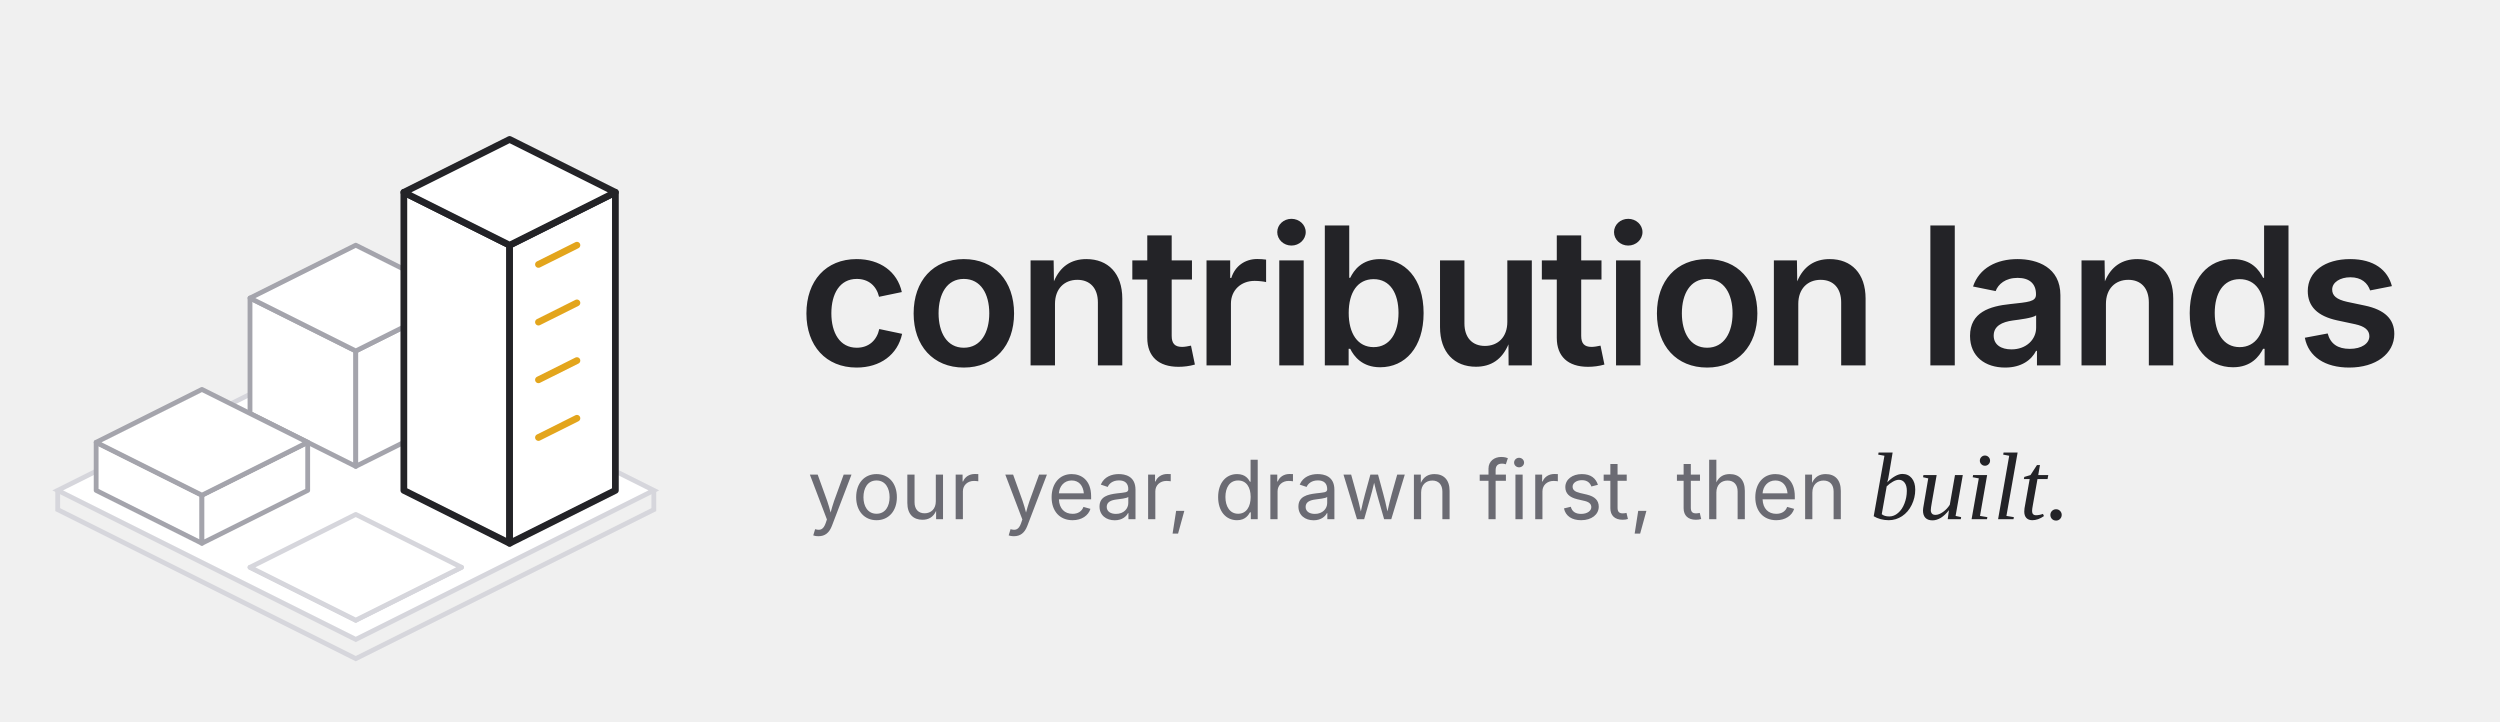
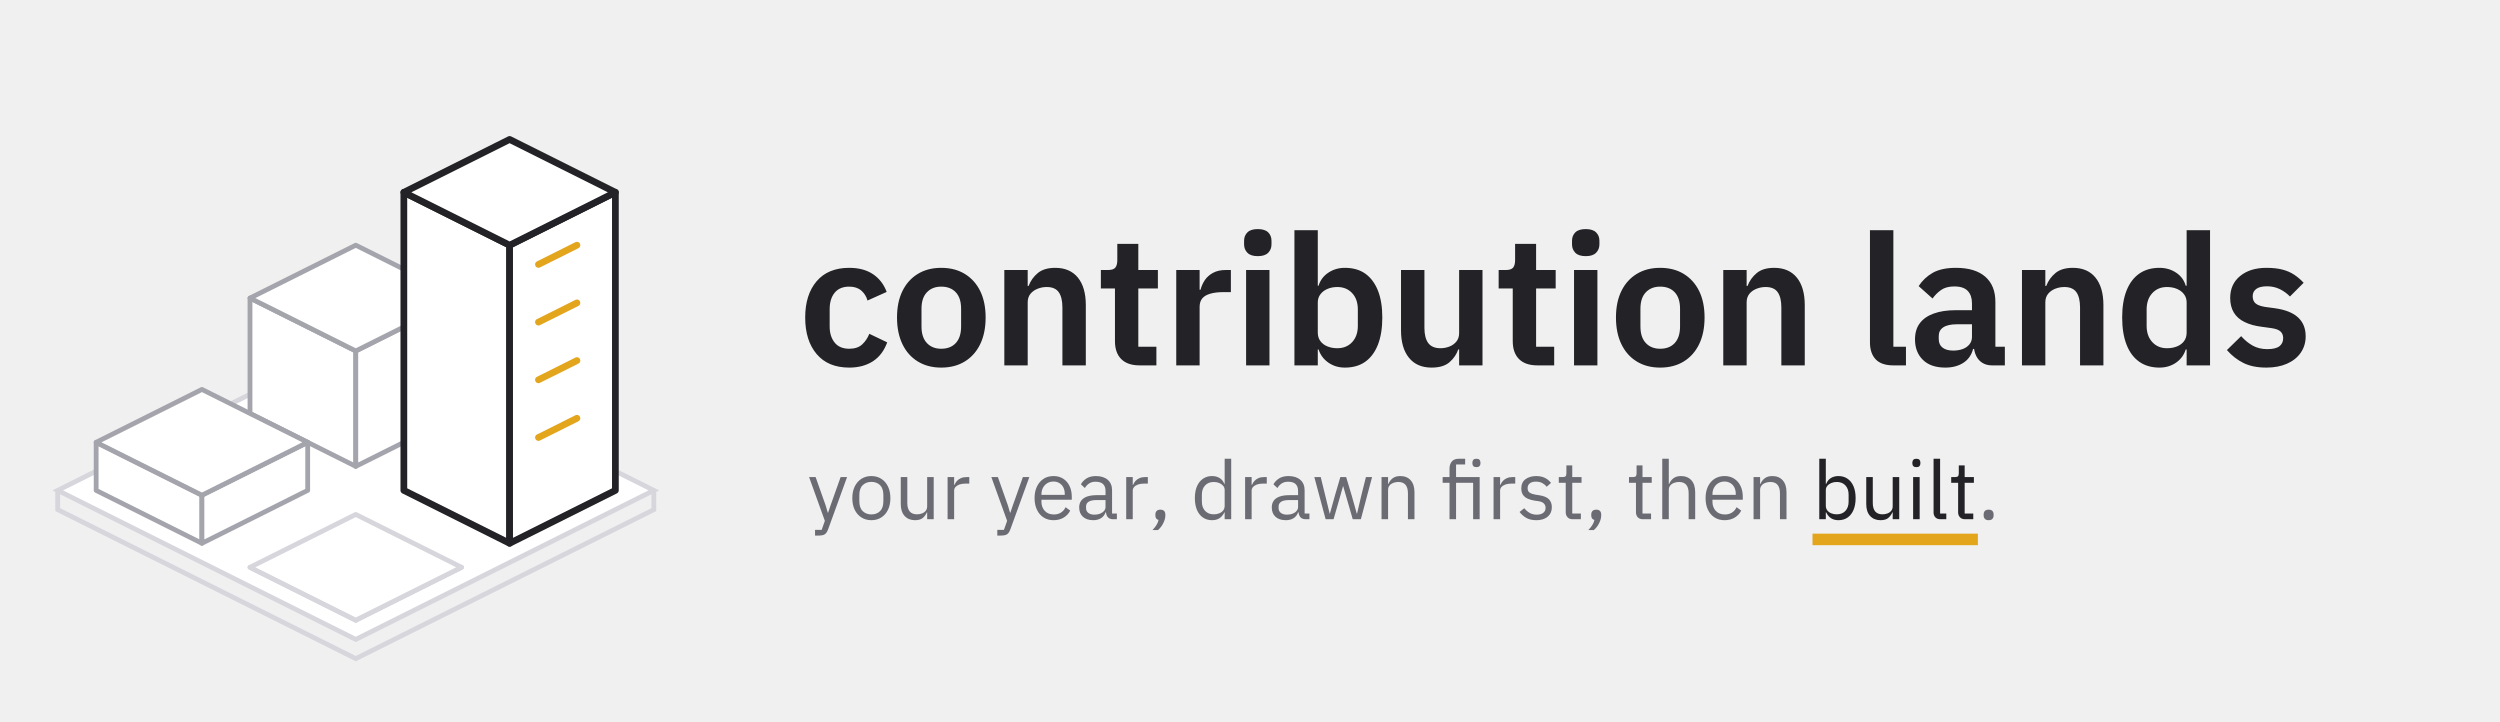
- <svg xmlns="http://www.w3.org/2000/svg" viewBox="0 0 520 150" width="520" height="150" role="img" aria-label="Contribution Lands">
+ <svg xmlns="http://www.w3.org/2000/svg" viewBox="0 0 520 150" width="520" height="150" role="img" aria-label="Contribution Lands: your year, drawn first, then built.">
  <g transform="translate(14,10)">
    <polygon points="-2.0,92.0 60.0,61.0 122.0,92.0 60.0,123.0" fill="#ffffff" stroke="#d6d6dc" stroke-width="1" />
    <polyline points="-2.0,92.0 -2.0,96.0 60.0,127.0 122.0,96.0 122.0,92.0" fill="none" stroke="#d6d6dc" stroke-width="1" />
    <polygon points="38.0,52.0 60.0,63.0 60.0,87.0 38.0,76.0" fill="#ffffff" stroke="#a4a4ac" stroke-width="1" stroke-linejoin="round" />
    <polygon points="82.0,52.0 60.0,63.0 60.0,87.0 82.0,76.0" fill="#ffffff" stroke="#a4a4ac" stroke-width="1" stroke-linejoin="round" />
    <polygon points="60.0,41.0 82.0,52.0 60.0,63.0 38.0,52.0" fill="#ffffff" stroke="#a4a4ac" stroke-width="1" stroke-linejoin="round" />
    <polygon points="6.0,82.0 28.0,93.0 28.0,103.0 6.0,92.0" fill="#ffffff" stroke="#a4a4ac" stroke-width="1" stroke-linejoin="round" />
    <polygon points="50.0,82.0 28.0,93.0 28.0,103.0 50.0,92.0" fill="#ffffff" stroke="#a4a4ac" stroke-width="1" stroke-linejoin="round" />
    <polygon points="28.0,71.0 50.0,82.0 28.0,93.0 6.0,82.0" fill="#ffffff" stroke="#a4a4ac" stroke-width="1" stroke-linejoin="round" />
    <polygon points="70.0,30.0 92.0,41.0 92.0,103.0 70.0,92.0" fill="#ffffff" stroke="#232327" stroke-width="1.4" stroke-linejoin="round" />
    <polygon points="114.0,30.0 92.0,41.0 92.0,103.0 114.0,92.0" fill="#ffffff" stroke="#232327" stroke-width="1.4" stroke-linejoin="round" />
    <polygon points="92.0,19.0 114.0,30.0 92.0,41.0 70.0,30.0" fill="#ffffff" stroke="#232327" stroke-width="1.4" stroke-linejoin="round" />
    <polygon points="38.0,108.0 60.0,119.0 60.0,119.0 38.0,108.0" fill="#ffffff" stroke="#d6d6dc" stroke-width="1" stroke-linejoin="round" />
    <polygon points="82.0,108.0 60.0,119.0 60.0,119.0 82.0,108.0" fill="#ffffff" stroke="#d6d6dc" stroke-width="1" stroke-linejoin="round" />
    <polygon points="60.0,97.0 82.0,108.0 60.0,119.0 38.0,108.0" fill="#ffffff" stroke="#d6d6dc" stroke-width="1" stroke-linejoin="round" />
    <line x1="98" y1="81" x2="106" y2="77" stroke="#e3a51c" stroke-width="1.4" stroke-linecap="round" />
    <line x1="98" y1="69" x2="106" y2="65" stroke="#e3a51c" stroke-width="1.4" stroke-linecap="round" />
    <line x1="98" y1="57" x2="106" y2="53" stroke="#e3a51c" stroke-width="1.4" stroke-linecap="round" />
    <line x1="98" y1="45" x2="106" y2="41" stroke="#e3a51c" stroke-width="1.4" stroke-linecap="round" />
  </g>
-   <text x="166" y="76" font-family="Inter, 'Helvetica Neue', Helvetica, Arial, sans-serif" font-size="40" font-weight="600" letter-spacing="-1" fill="#232327">contribution lands</text>
-   <text x="168" y="108" font-family="Inter, 'Helvetica Neue', Helvetica, Arial, sans-serif" font-size="17" fill="#6b6b73">your year, drawn first, then <tspan font-family="'Instrument Serif', 'Iowan Old Style', Georgia, 'Times New Roman', serif" font-style="italic" font-size="20" fill="#232327">built.</tspan>
-   </text>
+   <path fill="#232327" d="M176.64 76.46L176.64 76.46Q172.23 76.46 169.86 73.64Q167.48 70.83 167.48 66.04L167.48 66.04Q167.48 61.29 169.86 58.5Q172.23 55.71 176.64 55.71L176.64 55.71Q179.64 55.71 181.6 57.04Q183.56 58.37 184.43 60.72L184.43 60.72L180.44 62.51Q180.1 61.26 179.15 60.44Q178.2 59.62 176.64 59.62L176.64 59.62Q174.63 59.62 173.6 60.9Q172.57 62.17 172.57 64.3L172.57 64.3L172.57 67.91Q172.57 69.96 173.6 71.25Q174.63 72.54 176.64 72.54L176.64 72.54Q178.35 72.54 179.32 71.65Q180.29 70.76 180.82 69.43L180.82 69.43L184.54 71.21Q183.59 73.83 181.56 75.15Q179.53 76.46 176.64 76.46M195.77 76.46L195.77 76.46Q192.96 76.46 190.89 75.18Q188.82 73.91 187.7 71.57Q186.58 69.24 186.58 66.04L186.58 66.04Q186.58 62.85 187.7 60.55Q188.82 58.25 190.89 56.98Q192.96 55.71 195.77 55.71L195.77 55.71Q198.62 55.71 200.69 56.98Q202.76 58.25 203.89 60.55Q205.01 62.85 205.01 66.04L205.01 66.04Q205.01 69.24 203.89 71.57Q202.76 73.91 200.69 75.18Q198.62 76.46 195.77 76.46M195.77 72.54L195.77 72.54Q197.71 72.54 198.81 71.35Q199.91 70.15 199.91 67.91L199.91 67.91L199.91 64.22Q199.91 61.98 198.81 60.8Q197.71 59.62 195.77 59.62L195.77 59.62Q193.91 59.62 192.79 60.8Q191.67 61.98 191.67 64.22L191.67 64.22L191.67 67.91Q191.67 70.15 192.79 71.35Q193.91 72.54 195.77 72.54M213.76 62.89L213.76 76L208.9 76L208.9 56.16L213.76 56.16L213.76 59.47L213.95 59.47Q214.56 57.87 215.87 56.79Q217.18 55.71 219.5 55.71L219.5 55.71Q222.54 55.71 224.2 57.74Q225.85 59.77 225.85 63.46L225.85 63.46L225.85 76L220.98 76L220.98 63.95Q220.98 61.86 220.22 60.78Q219.46 59.7 217.72 59.7L217.72 59.7Q216.73 59.7 215.82 60.06Q214.9 60.42 214.33 61.12Q213.76 61.83 213.76 62.89L213.76 62.89M240.53 72.12L240.53 76L237.04 76Q234.53 76 233.22 74.69Q231.91 73.38 231.91 70.95L231.91 70.95L231.91 60L228.98 60L228.98 56.16L230.5 56.16Q231.6 56.16 232 55.65Q232.4 55.14 232.4 54.11L232.4 54.11L232.4 50.73L236.77 50.73L236.77 56.16L240.84 56.16L240.84 60L236.77 60L236.77 72.12L240.53 72.12M249.52 63.84L249.52 76L244.66 76L244.66 56.16L249.52 56.16L249.52 60.27L249.71 60.27Q249.98 59.2 250.6 58.27Q251.23 57.34 252.31 56.75Q253.4 56.16 254.95 56.16L254.95 56.16L256.02 56.16L256.02 60.76L254.5 60.76Q252.86 60.76 251.74 61.09Q250.62 61.41 250.07 62.07Q249.52 62.74 249.52 63.84L249.52 63.84M261.62 53.28L261.62 53.28Q260.14 53.28 259.46 52.57Q258.77 51.87 258.77 50.84L258.77 50.84L258.77 50.08Q258.77 49.02 259.46 48.34Q260.14 47.65 261.62 47.65L261.62 47.65Q263.1 47.65 263.79 48.34Q264.47 49.02 264.47 50.08L264.47 50.08L264.47 50.84Q264.47 51.87 263.79 52.57Q263.1 53.28 261.62 53.28M264.05 76L259.19 76L259.19 56.16L264.05 56.16L264.05 76M274.1 76L269.24 76L269.24 47.88L274.1 47.88L274.1 59.43L274.26 59.43Q274.79 57.72 276.29 56.72Q277.79 55.71 279.73 55.71L279.73 55.71Q282.27 55.71 283.98 56.92Q285.69 58.14 286.61 60.44Q287.52 62.74 287.52 66.04L287.52 66.04Q287.52 69.35 286.61 71.69Q285.69 74.02 283.98 75.24Q282.27 76.46 279.73 76.46L279.73 76.46Q277.79 76.46 276.31 75.43Q274.83 74.4 274.26 72.69L274.26 72.69L274.1 72.69L274.1 76M278.17 72.43L278.17 72.43Q280.07 72.43 281.25 71.16Q282.43 69.88 282.43 67.79L282.43 67.79L282.43 64.37Q282.43 62.24 281.25 60.97Q280.07 59.7 278.17 59.7L278.17 59.7Q277.03 59.7 276.1 60.1Q275.17 60.5 274.64 61.22Q274.1 61.94 274.1 62.89L274.1 62.89L274.1 69.2Q274.1 70.22 274.64 70.95Q275.17 71.67 276.1 72.05Q277.03 72.43 278.17 72.43M308.36 76L303.5 76L303.5 72.69L303.31 72.69Q302.81 74.18 301.52 75.32Q300.23 76.46 297.76 76.46L297.76 76.46Q294.72 76.46 293.07 74.42Q291.41 72.39 291.41 68.7L291.41 68.7L291.41 56.16L296.28 56.16L296.28 68.21Q296.28 70.26 297.07 71.35Q297.87 72.43 299.62 72.43L299.62 72.43Q300.57 72.43 301.46 72.09Q302.36 71.74 302.93 71.04Q303.5 70.34 303.5 69.27L303.5 69.27L303.5 56.16L308.36 56.16L308.36 76M323.27 72.12L323.27 76L319.78 76Q317.27 76 315.96 74.69Q314.65 73.38 314.65 70.95L314.65 70.95L314.65 60L311.72 60L311.72 56.16L313.24 56.16Q314.34 56.16 314.74 55.65Q315.14 55.14 315.14 54.11L315.14 54.11L315.14 50.73L319.51 50.73L319.51 56.16L323.58 56.16L323.58 60L319.51 60L319.51 72.12L323.27 72.12M329.83 53.28L329.83 53.28Q328.35 53.28 327.66 52.57Q326.98 51.87 326.98 50.84L326.98 50.84L326.98 50.08Q326.98 49.02 327.66 48.34Q328.35 47.65 329.83 47.65L329.83 47.65Q331.31 47.65 331.99 48.34Q332.68 49.02 332.68 50.08L332.68 50.08L332.68 50.84Q332.68 51.87 331.99 52.57Q331.31 53.28 329.83 53.28M332.26 76L327.4 76L327.4 56.16L332.26 56.16L332.26 76M345.31 76.46L345.31 76.46Q342.5 76.46 340.43 75.18Q338.36 73.91 337.24 71.57Q336.12 69.24 336.12 66.04L336.12 66.04Q336.12 62.85 337.24 60.55Q338.36 58.25 340.43 56.98Q342.5 55.71 345.31 55.71L345.31 55.71Q348.16 55.71 350.23 56.98Q352.3 58.25 353.43 60.55Q354.55 62.85 354.55 66.04L354.55 66.04Q354.55 69.24 353.43 71.57Q352.3 73.91 350.23 75.18Q348.16 76.46 345.31 76.46M345.31 72.54L345.31 72.54Q347.25 72.54 348.35 71.35Q349.45 70.15 349.45 67.91L349.45 67.91L349.45 64.22Q349.45 61.98 348.35 60.8Q347.25 59.62 345.31 59.62L345.31 59.62Q343.45 59.62 342.33 60.8Q341.21 61.98 341.21 64.22L341.21 64.22L341.21 67.91Q341.21 70.15 342.33 71.35Q343.45 72.54 345.31 72.54M363.3 62.89L363.3 76L358.44 76L358.44 56.16L363.3 56.16L363.3 59.47L363.49 59.47Q364.1 57.87 365.41 56.79Q366.72 55.71 369.04 55.71L369.04 55.71Q372.08 55.71 373.74 57.74Q375.39 59.77 375.39 63.46L375.39 63.46L375.39 76L370.52 76L370.52 63.95Q370.52 61.86 369.76 60.78Q369 59.7 367.26 59.7L367.26 59.7Q366.27 59.7 365.36 60.06Q364.44 60.42 363.87 61.12Q363.3 61.83 363.3 62.89L363.3 62.89M396.44 72.12L396.44 76L393.82 76Q391.35 76 390.15 74.75Q388.95 73.49 388.95 71.21L388.95 71.21L388.95 47.88L393.82 47.88L393.82 72.12L396.44 72.12M417.01 72.12L417.01 76L414.32 76Q413.21 76 412.36 75.49Q411.5 74.97 411.03 73.99Q410.55 73 410.55 71.67L410.55 71.67L410.55 71.25L411.77 72.58L410.4 72.58Q409.91 74.48 408.37 75.47Q406.83 76.46 404.63 76.46L404.63 76.46Q401.59 76.46 399.95 74.84Q398.32 73.23 398.32 70.6L398.32 70.6Q398.32 68.55 399.33 67.22Q400.33 65.89 402.23 65.21Q404.13 64.52 406.79 64.52L406.79 64.52L410.17 64.52L410.17 63.08Q410.17 61.45 409.3 60.52Q408.43 59.58 406.49 59.58L406.49 59.58Q404.78 59.58 403.73 60.33Q402.69 61.07 401.97 62.09L401.97 62.09L399.08 59.51Q400.18 57.8 402 56.75Q403.83 55.71 406.83 55.71L406.83 55.71Q410.82 55.71 412.93 57.55Q415.04 59.39 415.04 62.78L415.04 62.78L415.04 72.12L417.01 72.12M410.17 70.07L410.17 67.45L407.06 67.45Q405.16 67.45 404.21 68.08Q403.26 68.7 403.26 69.88L403.26 69.88L403.26 70.53Q403.26 71.71 404.06 72.31Q404.85 72.92 406.26 72.92L406.26 72.92Q407.36 72.92 408.24 72.6Q409.11 72.28 409.64 71.63Q410.17 70.98 410.17 70.07L410.17 70.07M425.43 62.89L425.43 76L420.57 76L420.57 56.16L425.43 56.16L425.43 59.47L425.62 59.47Q426.23 57.87 427.54 56.79Q428.85 55.71 431.17 55.71L431.17 55.71Q434.21 55.71 435.86 57.74Q437.51 59.77 437.51 63.46L437.51 63.46L437.51 76L432.65 76L432.65 63.95Q432.65 61.86 431.89 60.78Q431.13 59.7 429.38 59.7L429.38 59.7Q428.39 59.7 427.48 60.06Q426.57 60.42 426 61.12Q425.43 61.83 425.43 62.89L425.43 62.89M459.69 76L454.82 76L454.82 72.69L454.63 72.69Q454.1 74.4 452.62 75.43Q451.14 76.46 449.16 76.46L449.16 76.46Q446.69 76.46 444.96 75.24Q443.23 74.02 442.32 71.69Q441.41 69.35 441.41 66.04L441.41 66.04Q441.41 62.74 442.32 60.44Q443.23 58.14 444.96 56.92Q446.69 55.71 449.16 55.71L449.16 55.71Q451.14 55.71 452.64 56.72Q454.14 57.72 454.63 59.43L454.63 59.43L454.82 59.43L454.82 47.88L459.69 47.88L459.69 76M450.72 72.43L450.72 72.43Q451.9 72.43 452.83 72.05Q453.76 71.67 454.29 70.95Q454.82 70.22 454.82 69.2L454.82 69.2L454.82 62.89Q454.82 61.94 454.29 61.22Q453.76 60.5 452.83 60.1Q451.9 59.7 450.72 59.7L450.72 59.7Q448.86 59.7 447.68 60.97Q446.5 62.24 446.5 64.37L446.5 64.37L446.5 67.79Q446.5 69.88 447.68 71.16Q448.86 72.43 450.72 72.43M471.41 76.46L471.41 76.46Q468.56 76.46 466.62 75.49Q464.68 74.52 463.2 72.81L463.2 72.81L466.16 69.92Q467.27 71.17 468.58 71.9Q469.89 72.62 471.6 72.62L471.6 72.62Q473.35 72.62 474.13 72.01Q474.9 71.4 474.9 70.34L474.9 70.34Q474.9 69.46 474.35 68.95Q473.8 68.44 472.47 68.25L472.47 68.25L470.5 67.98Q468.37 67.72 466.89 66.99Q465.4 66.27 464.64 65.02Q463.88 63.76 463.88 61.98L463.88 61.98Q463.88 59.09 465.96 57.4Q468.03 55.71 471.41 55.71L471.41 55.71Q473.35 55.71 474.73 56.07Q476.12 56.43 477.18 57.13Q478.25 57.84 479.16 58.82L479.16 58.82L476.31 61.67Q475.44 60.76 474.22 60.15Q473 59.55 471.56 59.55L471.56 59.55Q470.04 59.55 469.3 60.1Q468.56 60.65 468.56 61.6L468.56 61.6Q468.56 62.59 469.15 63.1Q469.74 63.61 471.14 63.84L471.14 63.84L473.16 64.11Q476.42 64.56 478 66.03Q479.58 67.49 479.58 69.96L479.58 69.96Q479.58 71.86 478.57 73.34Q477.56 74.82 475.72 75.64Q473.88 76.46 471.41 76.46" />
+   <path fill="#6b6b73" d="M172.25 106.62L172.73 105.2L174.85 99.23L176.19 99.23L172.27 110.04Q172.08 110.57 171.85 110.86Q171.62 111.16 171.25 111.28Q170.87 111.4 170.23 111.4L170.23 111.4L169.53 111.4L169.53 110.21L170.91 110.21L171.57 108.34L168.29 99.23L169.65 99.23L171.76 105.2L172.17 106.62L172.25 106.62M181.24 108.2L181.24 108.2Q180.07 108.2 179.18 107.63Q178.29 107.07 177.78 106.04Q177.28 105.01 177.28 103.61L177.28 103.61Q177.28 102.22 177.78 101.19Q178.29 100.16 179.18 99.59Q180.07 99.02 181.24 99.02L181.24 99.02Q182.42 99.02 183.31 99.59Q184.2 100.16 184.7 101.19Q185.2 102.22 185.2 103.61L185.2 103.61Q185.2 105.01 184.7 106.04Q184.2 107.07 183.31 107.63Q182.42 108.2 181.24 108.2M181.24 107L181.24 107Q182.35 107 183.05 106.32Q183.74 105.64 183.74 104.24L183.74 104.24L183.74 102.99Q183.74 101.59 183.05 100.91Q182.35 100.23 181.24 100.23L181.24 100.23Q180.16 100.23 179.45 100.91Q178.74 101.59 178.74 102.99L178.74 102.99L178.74 104.24Q178.74 105.64 179.45 106.32Q180.16 107 181.24 107M194.21 108L192.85 108L192.85 106.57L192.79 106.57Q192.53 107.2 191.98 107.7Q191.43 108.2 190.32 108.2L190.32 108.2Q188.98 108.2 188.17 107.33Q187.36 106.45 187.36 104.86L187.36 104.86L187.36 99.23L188.72 99.23L188.72 104.62Q188.72 105.79 189.23 106.39Q189.74 106.98 190.73 106.98L190.73 106.98Q191.27 106.98 191.76 106.8Q192.24 106.62 192.55 106.25Q192.85 105.88 192.85 105.3L192.85 105.3L192.85 99.23L194.21 99.23L194.21 108M198.46 102.05L198.46 108L197.1 108L197.1 99.23L198.46 99.23L198.46 100.84L198.55 100.84Q198.7 100.42 199.03 100.05Q199.35 99.69 199.86 99.46Q200.37 99.23 201.08 99.23L201.08 99.23L201.61 99.23L201.61 100.59L200.81 100.59Q200.08 100.59 199.55 100.78Q199.03 100.98 198.74 101.3Q198.46 101.63 198.46 102.05L198.46 102.05M210.16 106.62L210.64 105.2L212.76 99.23L214.1 99.23L210.18 110.04Q209.99 110.57 209.76 110.86Q209.53 111.16 209.16 111.28Q208.78 111.4 208.14 111.4L208.14 111.4L207.44 111.4L207.44 110.21L208.82 110.21L209.48 108.34L206.2 99.23L207.56 99.23L209.67 105.2L210.08 106.62L210.16 106.62M219.14 108.2L219.14 108.2Q217.95 108.2 217.06 107.63Q216.18 107.07 215.69 106.04Q215.19 105.01 215.19 103.61L215.19 103.61Q215.19 102.22 215.69 101.19Q216.18 100.16 217.06 99.59Q217.95 99.02 219.14 99.02L219.14 99.02Q220.31 99.02 221.16 99.58Q222.01 100.13 222.47 101.1Q222.93 102.07 222.93 103.31L222.93 103.31L222.93 103.95L216.62 103.95L216.62 104.36Q216.62 105.5 217.31 106.26Q218 107.01 219.22 107.01L219.22 107.01Q220.05 107.01 220.67 106.62Q221.3 106.23 221.64 105.5L221.64 105.5L222.6 106.2Q222.18 107.08 221.28 107.64Q220.38 108.2 219.14 108.2M219.14 100.16L219.14 100.16Q218.41 100.16 217.84 100.5Q217.27 100.84 216.94 101.45Q216.62 102.05 216.62 102.82L216.62 102.82L216.62 102.93L221.47 102.93L221.47 102.75Q221.47 101.97 221.18 101.39Q220.89 100.81 220.36 100.49Q219.83 100.16 219.14 100.16M232.31 106.81L232.31 108L231.55 108Q231 108 230.66 107.77Q230.32 107.54 230.17 107.13Q230.02 106.73 230.02 106.2L230.02 106.2L230.02 106.08L230.54 106.57L229.95 106.57Q229.68 107.37 229 107.79Q228.33 108.2 227.42 108.2L227.42 108.2Q226.02 108.2 225.25 107.49Q224.47 106.78 224.47 105.55L224.47 105.55Q224.47 104.72 224.88 104.15Q225.29 103.58 226.11 103.28Q226.94 102.99 228.21 102.99L228.21 102.99L229.95 102.99L229.95 102.12Q229.95 101.18 229.44 100.69Q228.93 100.2 227.87 100.2L227.87 100.2Q227.09 100.2 226.55 100.55Q226 100.91 225.65 101.51L225.65 101.51L224.83 100.74Q225.19 100.04 225.97 99.53Q226.75 99.02 227.94 99.02L227.94 99.02Q229.52 99.02 230.42 99.81Q231.31 100.59 231.31 101.98L231.31 101.98L231.31 106.81L232.31 106.81M229.95 105.45L229.95 104.01L228.15 104.01Q226.99 104.01 226.45 104.35Q225.9 104.69 225.9 105.33L225.9 105.33L225.9 105.69Q225.9 106.33 226.38 106.69Q226.85 107.05 227.64 107.05L227.64 107.05Q228.32 107.05 228.83 106.84Q229.35 106.62 229.65 106.26Q229.95 105.89 229.95 105.45L229.95 105.45M235.61 102.05L235.61 108L234.25 108L234.25 99.23L235.61 99.23L235.61 100.84L235.69 100.84Q235.85 100.42 236.17 100.05Q236.49 99.69 237 99.46Q237.51 99.23 238.23 99.23L238.23 99.23L238.75 99.23L238.75 100.59L237.96 100.59Q237.22 100.59 236.7 100.78Q236.17 100.98 235.89 101.3Q235.61 101.63 235.61 102.05L235.61 102.05M241.36 106.01L241.36 106.01Q241.9 106.01 242.15 106.29Q242.39 106.57 242.39 107.01L242.39 107.01L242.39 107.25Q242.39 107.93 241.98 108.78Q241.58 109.63 240.85 110.26L240.85 110.26L239.71 110.26Q240.22 109.72 240.53 109.23Q240.85 108.75 240.98 108.15L240.98 108.15Q240.64 108.07 240.48 107.83Q240.32 107.59 240.32 107.25L240.32 107.25L240.32 107.01Q240.32 106.57 240.57 106.29Q240.83 106.01 241.36 106.01M256.09 108L254.73 108L254.73 106.57L254.67 106.57Q254.28 107.39 253.64 107.8Q253 108.2 252.1 108.2L252.1 108.2Q251.01 108.2 250.2 107.64Q249.4 107.08 248.96 106.05Q248.53 105.01 248.53 103.61L248.53 103.61Q248.53 102.2 248.96 101.17Q249.4 100.15 250.2 99.59Q251.01 99.02 252.1 99.02L252.1 99.02Q253 99.02 253.66 99.42Q254.33 99.82 254.67 100.66L254.67 100.66L254.73 100.66L254.73 95.42L256.09 95.42L256.09 108M252.47 106.98L252.47 106.98Q253.1 106.98 253.61 106.77Q254.12 106.56 254.43 106.16Q254.73 105.76 254.73 105.2L254.73 105.2L254.73 101.93Q254.73 101.44 254.43 101.06Q254.12 100.69 253.61 100.47Q253.1 100.25 252.47 100.25L252.47 100.25Q251.33 100.25 250.66 100.97Q249.99 101.69 249.99 102.87L249.99 102.87L249.99 104.36Q249.99 105.54 250.66 106.26Q251.33 106.98 252.47 106.98M260.34 102.05L260.34 108L258.98 108L258.98 99.23L260.34 99.23L260.34 100.84L260.43 100.84Q260.58 100.42 260.91 100.05Q261.23 99.69 261.74 99.46Q262.25 99.23 262.96 99.23L262.96 99.23L263.49 99.23L263.49 100.59L262.69 100.59Q261.96 100.59 261.43 100.78Q260.91 100.98 260.62 101.3Q260.34 101.63 260.34 102.05L260.34 102.05M272.36 106.81L272.36 108L271.6 108Q271.05 108 270.71 107.77Q270.37 107.54 270.22 107.13Q270.07 106.73 270.07 106.2L270.07 106.2L270.07 106.08L270.6 106.57L270 106.57Q269.73 107.37 269.06 107.79Q268.39 108.2 267.47 108.2L267.47 108.2Q266.07 108.2 265.3 107.49Q264.53 106.78 264.53 105.55L264.53 105.55Q264.53 104.72 264.93 104.15Q265.34 103.58 266.17 103.28Q266.99 102.99 268.27 102.99L268.27 102.99L270 102.99L270 102.12Q270 101.18 269.49 100.69Q268.98 100.2 267.93 100.2L267.93 100.2Q267.14 100.2 266.6 100.55Q266.06 100.91 265.7 101.51L265.7 101.51L264.88 100.74Q265.24 100.04 266.02 99.53Q266.8 99.02 267.99 99.02L267.99 99.02Q269.58 99.02 270.47 99.81Q271.36 100.59 271.36 101.98L271.36 101.98L271.36 106.81L272.36 106.81M270 105.45L270 104.01L268.2 104.01Q267.04 104.01 266.5 104.35Q265.95 104.69 265.95 105.33L265.95 105.33L265.95 105.69Q265.95 106.33 266.43 106.69Q266.91 107.05 267.69 107.05L267.69 107.05Q268.37 107.05 268.89 106.84Q269.41 106.62 269.7 106.26Q270 105.89 270 105.45L270 105.45M277.38 108L275.73 108L273.38 99.23L274.71 99.23L275.64 103.02L276.58 106.86L276.61 106.86L277.68 103.02L278.79 99.23L280 99.23L281.14 103.02L282.22 106.86L282.26 106.86L283.16 103.02L284.11 99.23L285.39 99.23L283.06 108L281.37 108L280.15 103.78L279.38 101.12L279.35 101.12L278.6 103.78L277.38 108M288.72 101.91L288.72 108L287.36 108L287.36 99.23L288.72 99.23L288.72 100.66L288.78 100.66Q289.11 99.91 289.69 99.47Q290.28 99.02 291.27 99.02L291.27 99.02Q292.63 99.02 293.42 99.9Q294.21 100.78 294.21 102.37L294.21 102.37L294.21 108L292.85 108L292.85 102.61Q292.85 101.44 292.35 100.84Q291.84 100.25 290.86 100.25L290.86 100.25Q290.32 100.25 289.82 100.43Q289.33 100.61 289.02 100.98Q288.72 101.35 288.72 101.91L288.72 101.91M302.86 108L301.5 108L301.5 100.42L300.07 100.42L300.07 99.23L301.5 99.23L301.5 97.46Q301.5 96.56 301.98 95.99Q302.45 95.42 303.42 95.42L303.42 95.42L304.75 95.42L304.75 96.61L302.86 96.61L302.86 99.23L307.77 99.23L307.77 108L306.41 108L306.41 100.42L302.86 100.42L302.86 108M307.09 97.17L307.09 97.17Q306.67 97.17 306.46 96.96Q306.26 96.75 306.26 96.41L306.26 96.41L306.26 96.19Q306.26 95.85 306.46 95.63Q306.67 95.42 307.09 95.42L307.09 95.42Q307.54 95.42 307.73 95.63Q307.93 95.85 307.93 96.19L307.93 96.19L307.93 96.41Q307.93 96.75 307.73 96.96Q307.54 97.17 307.09 97.17M312.02 102.05L312.02 108L310.66 108L310.66 99.23L312.02 99.23L312.02 100.84L312.11 100.84Q312.26 100.42 312.58 100.05Q312.91 99.69 313.42 99.46Q313.93 99.23 314.64 99.23L314.64 99.23L315.17 99.23L315.17 100.59L314.37 100.59Q313.64 100.59 313.11 100.78Q312.58 100.98 312.3 101.3Q312.02 101.63 312.02 102.05L312.02 102.05M319.54 108.2L319.54 108.2Q318.33 108.2 317.5 107.74Q316.66 107.27 316.07 106.49L316.07 106.49L317.04 105.71Q317.55 106.33 318.18 106.69Q318.81 107.05 319.64 107.05L319.64 107.05Q320.51 107.05 320.99 106.67Q321.48 106.3 321.48 105.62L321.48 105.62Q321.48 105.11 321.14 104.74Q320.81 104.36 319.95 104.24L319.95 104.24L319.25 104.14Q318.45 104.02 317.8 103.74Q317.16 103.46 316.79 102.94Q316.43 102.42 316.43 101.61L316.43 101.61Q316.43 100.3 317.32 99.66Q318.21 99.02 319.55 99.02L319.55 99.02Q320.27 99.02 320.82 99.19Q321.37 99.36 321.82 99.68Q322.26 99.99 322.61 100.44L322.61 100.44L321.71 101.25Q321.42 100.84 320.86 100.51Q320.3 100.18 319.45 100.18L319.45 100.18Q318.62 100.18 318.18 100.55Q317.74 100.91 317.74 101.54L317.74 101.54Q317.74 102.17 318.17 102.47Q318.6 102.76 319.42 102.9L319.42 102.9L320.1 103Q321.56 103.22 322.17 103.84Q322.78 104.46 322.78 105.47L322.78 105.47Q322.78 106.32 322.39 106.93Q322 107.54 321.27 107.87Q320.54 108.2 319.54 108.2M328.82 106.81L328.82 108L327.12 108Q326.42 108 326.05 107.59Q325.67 107.18 325.67 106.56L325.67 106.56L325.67 100.42L324.23 100.42L324.23 99.23L325.05 99.23Q325.49 99.23 325.65 99.05Q325.81 98.87 325.81 98.43L325.81 98.43L325.81 96.8L327.03 96.8L327.03 99.23L328.96 99.23L328.96 100.42L327.03 100.42L327.03 106.81L328.82 106.81M332.02 106.01L332.02 106.01Q332.56 106.01 332.81 106.29Q333.05 106.57 333.05 107.01L333.05 107.01L333.05 107.25Q333.05 107.93 332.64 108.78Q332.24 109.63 331.51 110.26L331.51 110.26L330.37 110.26Q330.88 109.72 331.19 109.23Q331.51 108.75 331.64 108.15L331.64 108.15Q331.3 108.07 331.14 107.83Q330.98 107.59 330.98 107.25L330.98 107.25L330.98 107.01Q330.98 106.57 331.23 106.29Q331.49 106.01 332.02 106.01M343.42 106.81L343.42 108L341.72 108Q341.03 108 340.65 107.59Q340.28 107.18 340.28 106.56L340.28 106.56L340.28 100.42L338.83 100.42L338.83 99.23L339.65 99.23Q340.09 99.23 340.25 99.05Q340.41 98.87 340.41 98.43L340.41 98.43L340.41 96.8L341.64 96.8L341.64 99.23L343.56 99.23L343.56 100.42L341.64 100.42L341.64 106.81L343.42 106.81M347.11 108L345.75 108L345.75 95.42L347.11 95.42L347.11 100.66L347.18 100.66Q347.5 99.91 348.09 99.47Q348.68 99.02 349.66 99.02L349.66 99.02Q351.02 99.02 351.81 99.9Q352.6 100.78 352.6 102.37L352.6 102.37L352.6 108L351.24 108L351.24 102.61Q351.24 101.44 350.74 100.84Q350.24 100.25 349.25 100.25L349.25 100.25Q348.71 100.25 348.22 100.43Q347.72 100.61 347.42 100.98Q347.11 101.35 347.11 101.91L347.11 101.91L347.11 108M358.71 108.2L358.71 108.2Q357.52 108.2 356.63 107.63Q355.75 107.07 355.25 106.04Q354.76 105.01 354.76 103.61L354.76 103.61Q354.76 102.22 355.25 101.19Q355.75 100.16 356.63 99.59Q357.52 99.02 358.71 99.02L358.71 99.02Q359.88 99.02 360.73 99.58Q361.58 100.13 362.04 101.1Q362.5 102.07 362.5 103.31L362.5 103.31L362.5 103.95L356.19 103.95L356.19 104.36Q356.19 105.5 356.88 106.26Q357.57 107.01 358.79 107.01L358.79 107.01Q359.62 107.01 360.24 106.62Q360.86 106.23 361.21 105.5L361.21 105.5L362.17 106.2Q361.75 107.08 360.85 107.64Q359.95 108.2 358.71 108.2M358.71 100.16L358.71 100.16Q357.98 100.16 357.41 100.5Q356.84 100.84 356.51 101.45Q356.19 102.05 356.19 102.82L356.19 102.82L356.19 102.93L361.04 102.93L361.04 102.75Q361.04 101.97 360.75 101.39Q360.46 100.81 359.93 100.49Q359.4 100.16 358.71 100.16M366.1 101.91L366.1 108L364.74 108L364.74 99.23L366.1 99.23L366.1 100.66L366.17 100.66Q366.49 99.91 367.08 99.47Q367.67 99.02 368.65 99.02L368.65 99.02Q370.01 99.02 370.8 99.9Q371.59 100.78 371.59 102.37L371.59 102.37L371.59 108L370.23 108L370.23 102.61Q370.23 101.44 369.73 100.84Q369.23 100.25 368.24 100.25L368.24 100.25Q367.7 100.25 367.21 100.43Q366.71 100.61 366.41 100.98Q366.1 101.35 366.1 101.91L366.1 101.91" />
+   <rect x="377.0" y="111" width="34.4" height="2.4" fill="#e3a51c" />
+   <path fill="#232327" d="M379.77 108L378.41 108L378.41 95.42L379.77 95.42L379.77 100.66L379.84 100.66Q380.18 99.82 380.84 99.42Q381.5 99.02 382.4 99.02L382.4 99.02Q383.51 99.02 384.31 99.59Q385.11 100.15 385.54 101.17Q385.97 102.2 385.97 103.61L385.97 103.61Q385.97 105.01 385.54 106.05Q385.11 107.08 384.31 107.64Q383.51 108.2 382.4 108.2L382.4 108.2Q381.5 108.2 380.87 107.8Q380.23 107.39 379.84 106.57L379.84 106.57L379.77 106.57L379.77 108M382.03 106.98L382.03 106.98Q383.19 106.98 383.85 106.26Q384.51 105.54 384.51 104.36L384.51 104.36L384.51 102.87Q384.51 101.69 383.85 100.97Q383.19 100.25 382.03 100.25L382.03 100.25Q381.42 100.25 380.9 100.47Q380.38 100.69 380.08 101.06Q379.77 101.44 379.77 101.93L379.77 101.93L379.77 105.2Q379.77 105.76 380.08 106.16Q380.38 106.56 380.9 106.77Q381.42 106.98 382.03 106.98M395.04 108L393.68 108L393.68 106.57L393.61 106.57Q393.35 107.2 392.8 107.7Q392.25 108.2 391.14 108.2L391.14 108.2Q389.8 108.2 388.99 107.33Q388.18 106.45 388.18 104.86L388.18 104.86L388.18 99.23L389.54 99.23L389.54 104.62Q389.54 105.79 390.05 106.39Q390.56 106.98 391.55 106.98L391.55 106.98Q392.09 106.98 392.58 106.8Q393.06 106.62 393.37 106.25Q393.68 105.88 393.68 105.3L393.68 105.3L393.68 99.23L395.04 99.23L395.04 108M398.61 97.17L398.61 97.17Q398.18 97.17 397.98 96.96Q397.77 96.75 397.77 96.41L397.77 96.41L397.77 96.19Q397.77 95.85 397.98 95.63Q398.18 95.42 398.61 95.42L398.61 95.42Q399.05 95.42 399.24 95.63Q399.44 95.85 399.44 96.19L399.44 96.19L399.44 96.41Q399.44 96.75 399.24 96.96Q399.05 97.17 398.61 97.17M399.29 108L397.93 108L397.93 99.23L399.29 99.23L399.29 108M404.83 106.81L404.83 108L403.62 108Q402.92 108 402.55 107.6Q402.18 107.2 402.18 106.59L402.18 106.59L402.18 95.42L403.54 95.42L403.54 106.81L404.83 106.81M410.44 106.81L410.44 108L408.74 108Q408.04 108 407.67 107.59Q407.29 107.18 407.29 106.56L407.29 106.56L407.29 100.42L405.85 100.42L405.85 99.23L406.66 99.23Q407.11 99.23 407.27 99.05Q407.43 98.87 407.43 98.43L407.43 98.43L407.43 96.8L408.65 96.8L408.65 99.23L410.57 99.23L410.57 100.42L408.65 100.42L408.65 106.81L410.44 106.81" />
+   <path fill="#6b6b73" d="M413.63 108.2L413.63 108.2Q413.11 108.2 412.85 107.92Q412.6 107.64 412.6 107.22L412.6 107.22L412.6 107Q412.6 106.56 412.85 106.28Q413.11 106.01 413.63 106.01L413.63 106.01Q414.18 106.01 414.42 106.28Q414.67 106.56 414.67 107L414.67 107L414.67 107.22Q414.67 107.64 414.42 107.92Q414.18 108.2 413.63 108.2" />
</svg>
